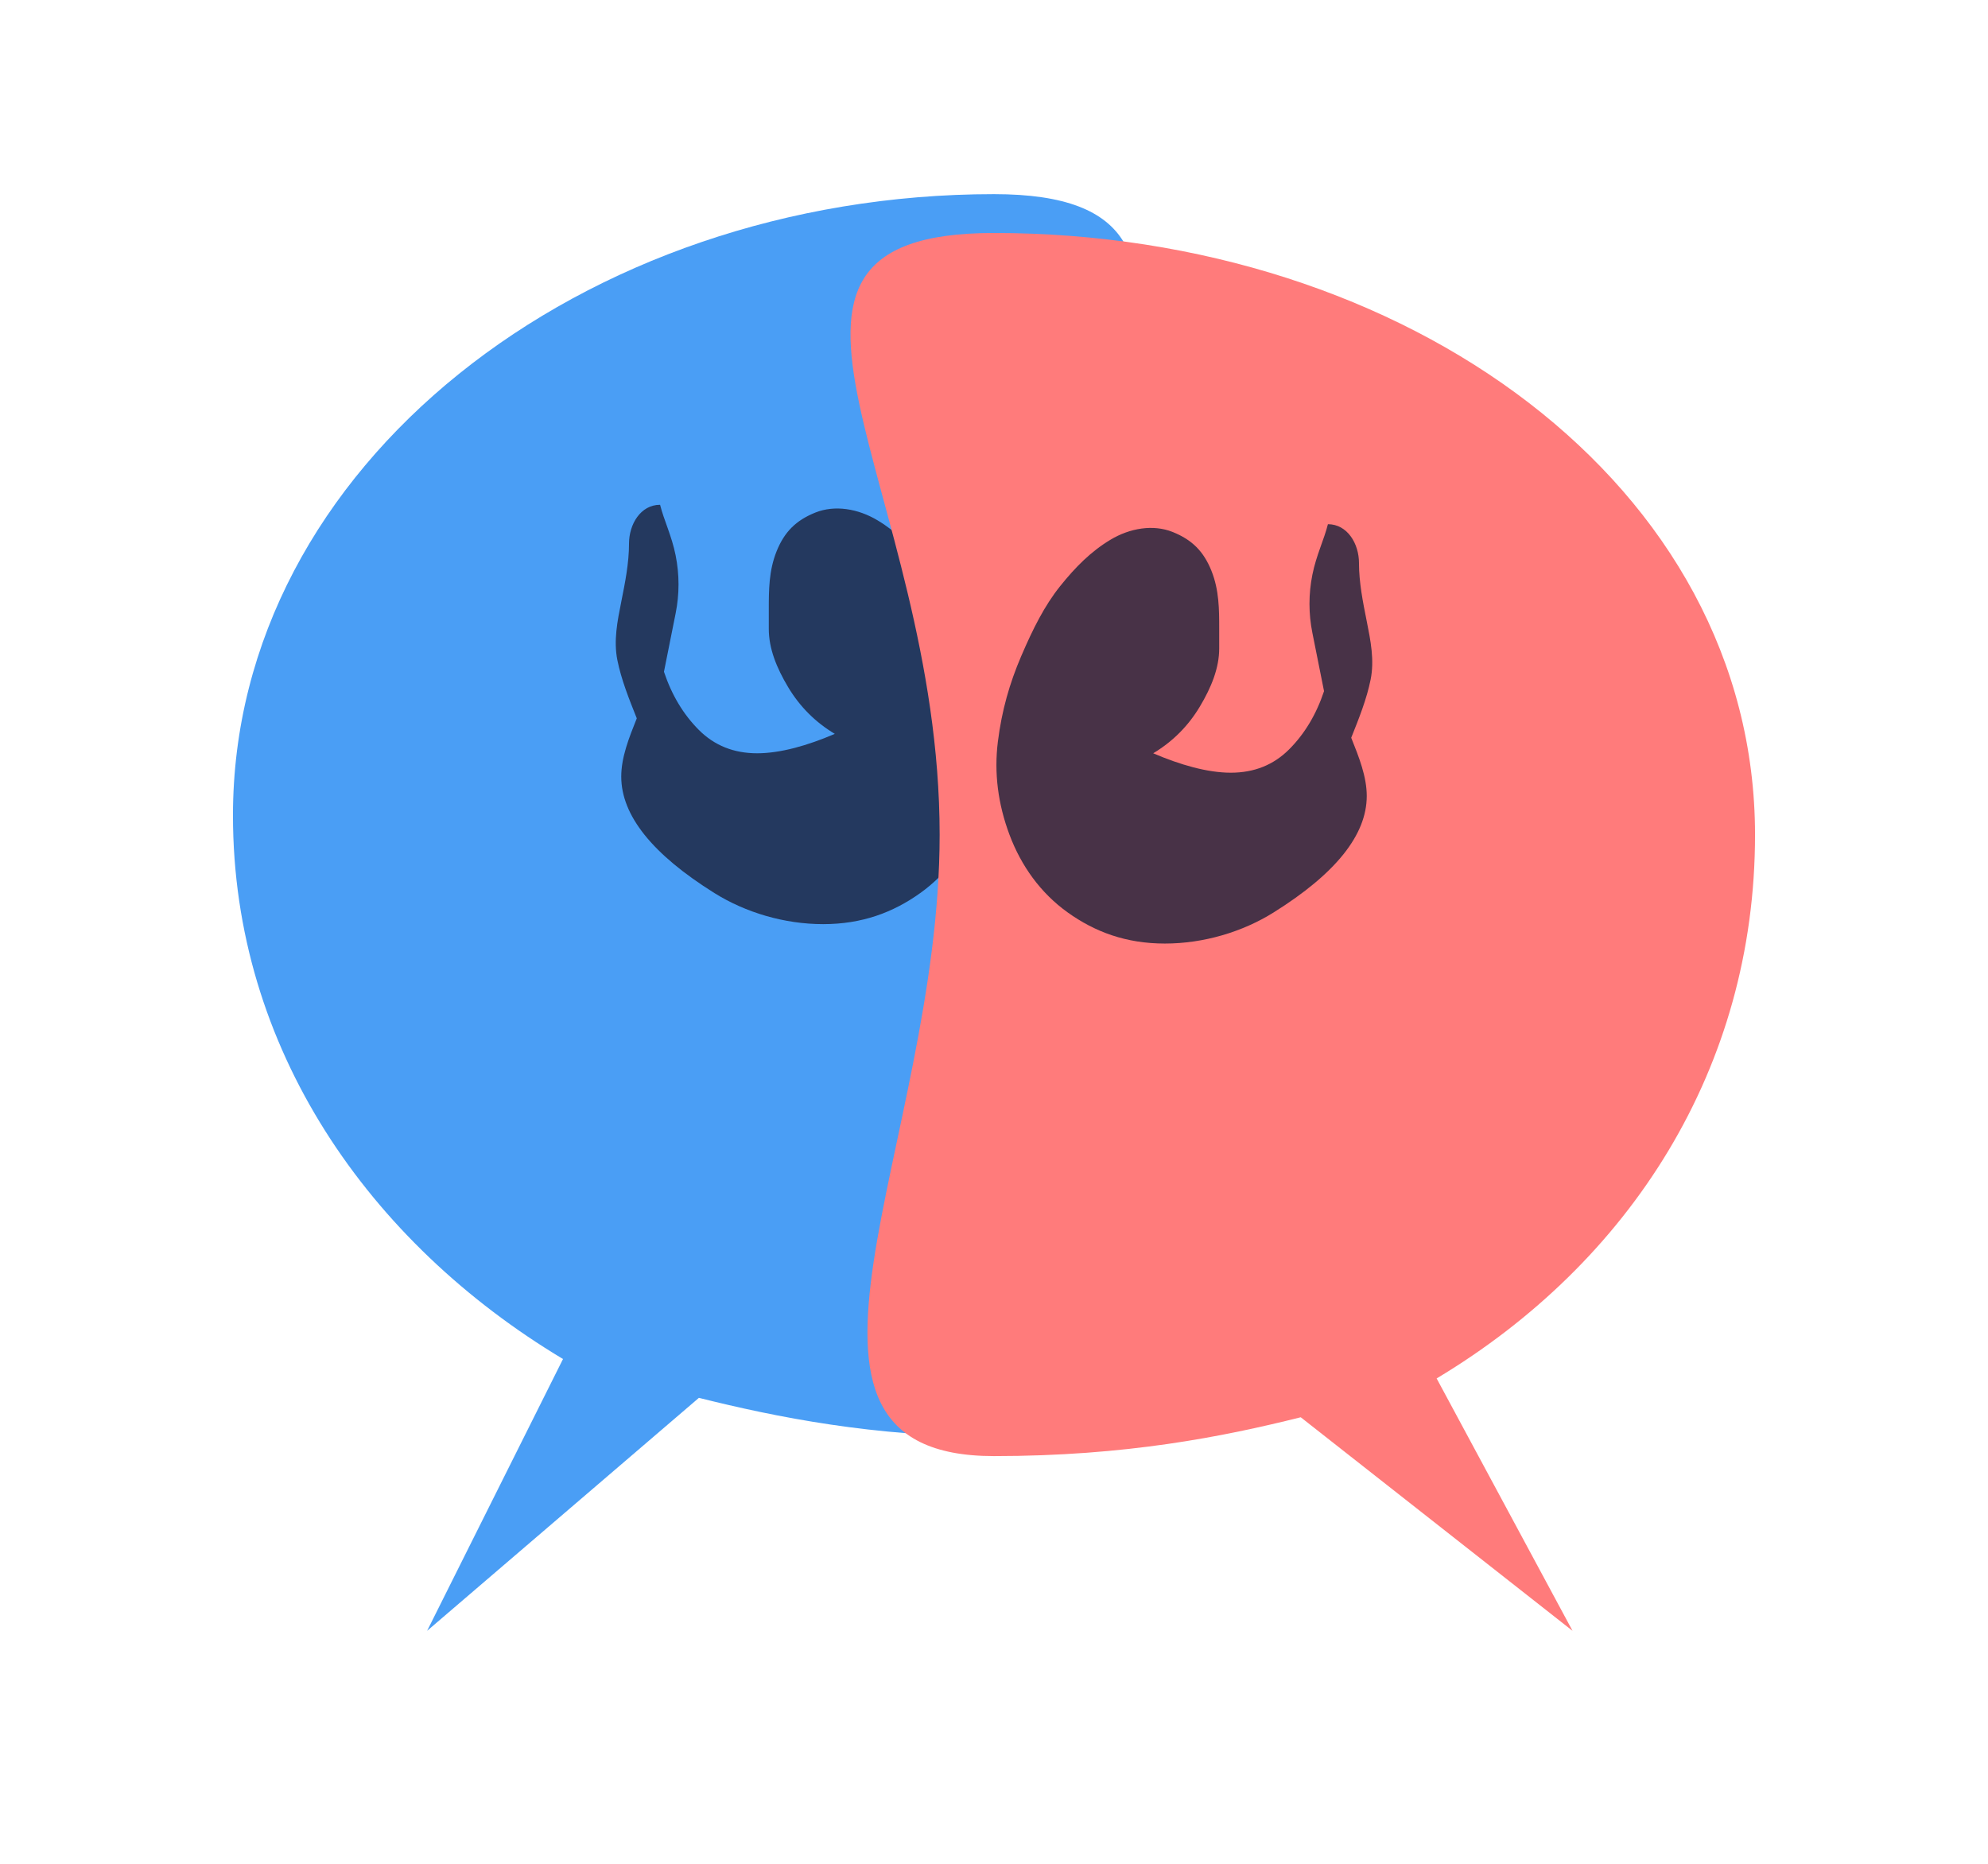
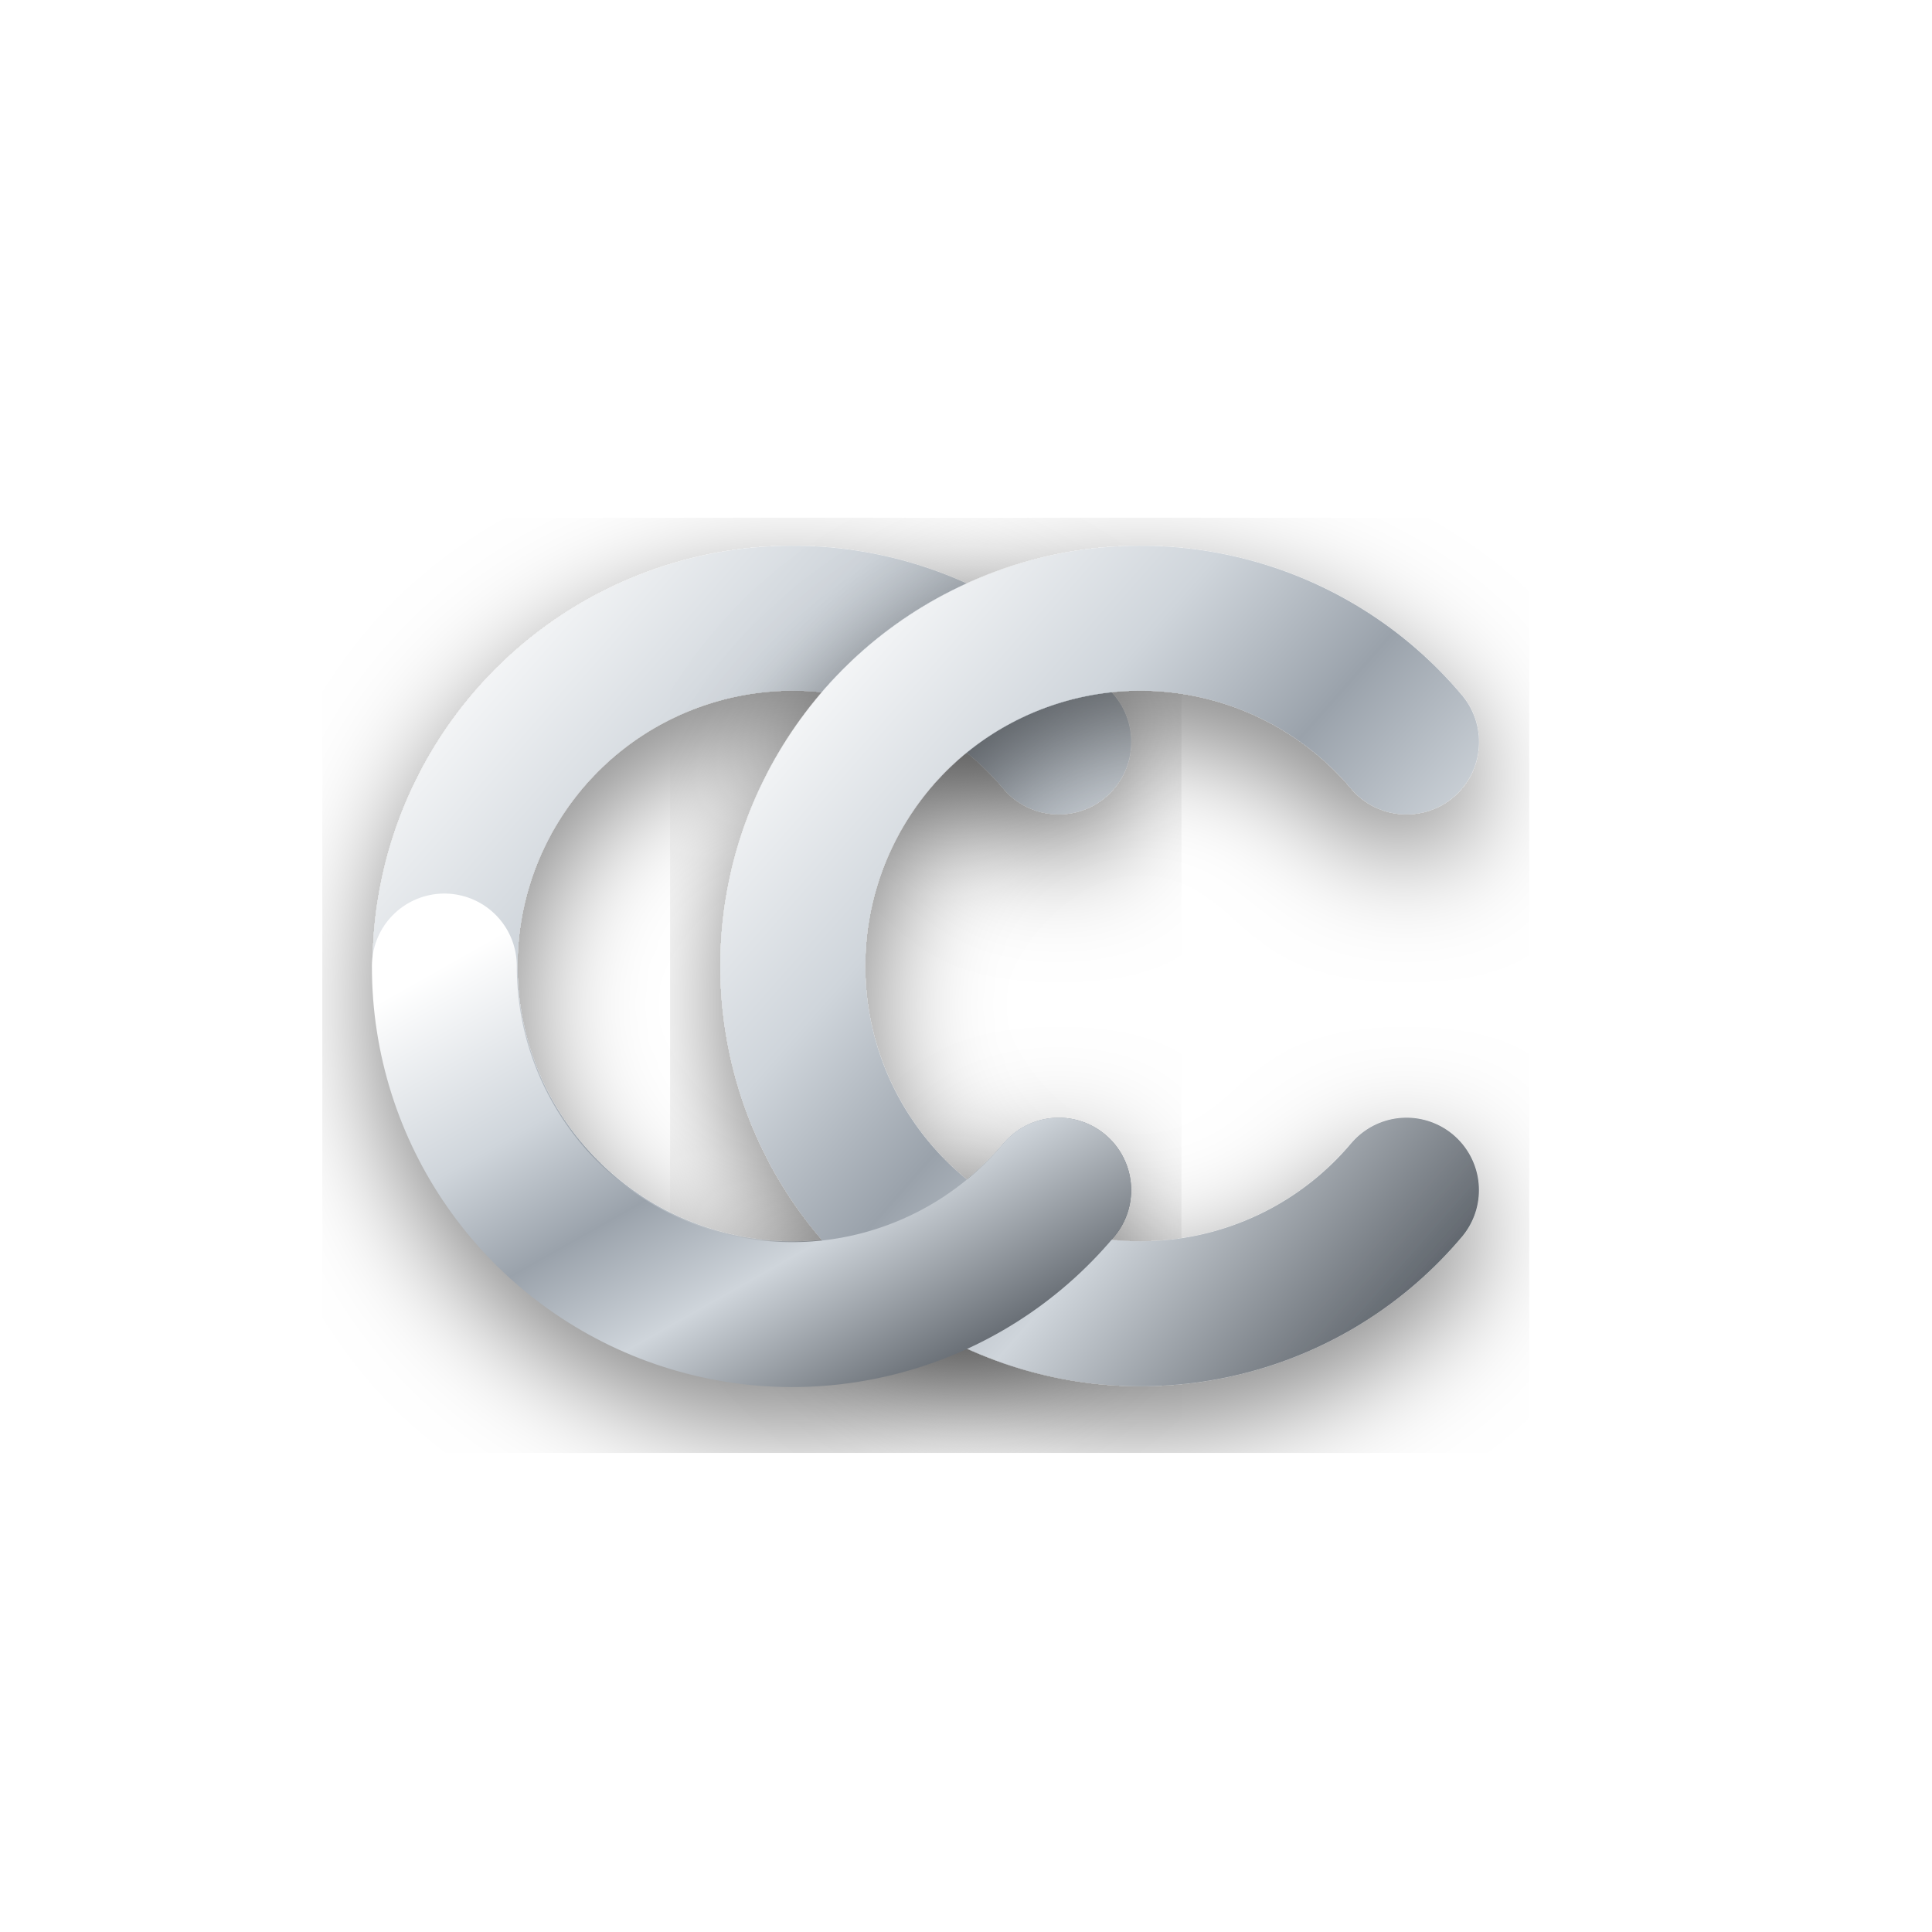
- <svg xmlns="http://www.w3.org/2000/svg" viewBox="0 0 512 480" width="512" height="480">
-   <path d="M256 50 C150 50 60 120 60 210 C60 270 95 320 145 350 L110 420 L180 360 C200 365 225 370 256 370 C320 370 270 290 270 210 C270 120 330 50 256 50 Z" fill="#4A9EF5" />
-   <path d="M170 130 C165 130 162 135 162 140 C162 145 161 150 160 155 C159 160 158 165 159 170 C160 175 162 180 164 185 C162 190 160 195 160 200 C160 205 162 210 166 215 C170 220 176 225 184 230 C192 235 202 238 212 238 C222 238 230 235 237 230 C244 225 249 218 252 210 C255 202 256 194 255 186 C254 178 252 171 249 164 C246 157 243 151 239 146 C235 141 231 137 226 134 C221 131 215 130 210 132 C205 134 202 137 200 142 C198 147 198 152 198 157 L198 162 C198 167 200 172 203 177 C206 182 210 186 215 189 C208 192 201 194 195 194 C189 194 184 192 180 188 C176 184 173 179 171 173 C172 168 173 163 174 158 C175 153 175 148 174 143 C173 138 171 134 170 130 Z" fill="#1a1f3a" opacity="0.8" />
-   <path d="M256 60 C362 60 452 125 452 215 C452 275 420 325 370 355 L405 420 L335 365 C315 370 290 375 256 375 C192 375 242 295 242 215 C242 125 182 60 256 60 Z" fill="#FF7B7B" />
-   <path d="M342 135 C347 135 350 140 350 145 C350 150 351 155 352 160 C353 165 354 170 353 175 C352 180 350 185 348 190 C350 195 352 200 352 205 C352 210 350 215 346 220 C342 225 336 230 328 235 C320 240 310 243 300 243 C290 243 282 240 275 235 C268 230 263 223 260 215 C257 207 256 199 257 191 C258 183 260 176 263 169 C266 162 269 156 273 151 C277 146 281 142 286 139 C291 136 297 135 302 137 C307 139 310 142 312 147 C314 152 314 157 314 162 L314 167 C314 172 312 177 309 182 C306 187 302 191 297 194 C304 197 311 199 317 199 C323 199 328 197 332 193 C336 189 339 184 341 178 C340 173 339 168 338 163 C337 158 337 153 338 148 C339 143 341 139 342 135 Z" fill="#1a1f3a" opacity="0.8" />
+ <svg xmlns="http://www.w3.org/2000/svg" viewBox="0 0 100 100" width="100" height="100" fill="none">
+   <defs>
+     <linearGradient id="metallic" x1="0%" y1="0%" x2="100%" y2="100%">
+       <stop offset="0%" stop-color="#ffffff" />
+       <stop offset="30%" stop-color="#cfd5db" />
+       <stop offset="50%" stop-color="#9aa2ab" />
+       <stop offset="70%" stop-color="#cfd5db" />
+       <stop offset="100%" stop-color="#60666d" />
+     </linearGradient>
+     <filter id="shadow" x="-20%" y="-20%" width="140%" height="140%">
+       <feDropShadow dx="0" dy="2" stdDeviation="3" flood-color="#000000" flood-opacity="0.5" />
+     </filter>
+   </defs>
+   <path d="M 54.8 38.4 A 18 18 0 1 0 54.8 61.6" stroke="url(#metallic)" stroke-width="7.5" stroke-linecap="round" filter="url(#shadow)" />
+   <path d="M 72.8 38.4 A 18 18 0 1 0 72.8 61.6" stroke="url(#metallic)" stroke-width="7.5" stroke-linecap="round" filter="url(#shadow)" />
+   <path d="M 23 50 A 18 18 0 0 0 54.8 61.6" stroke="url(#metallic)" stroke-width="7.5" stroke-linecap="round" />
</svg>
